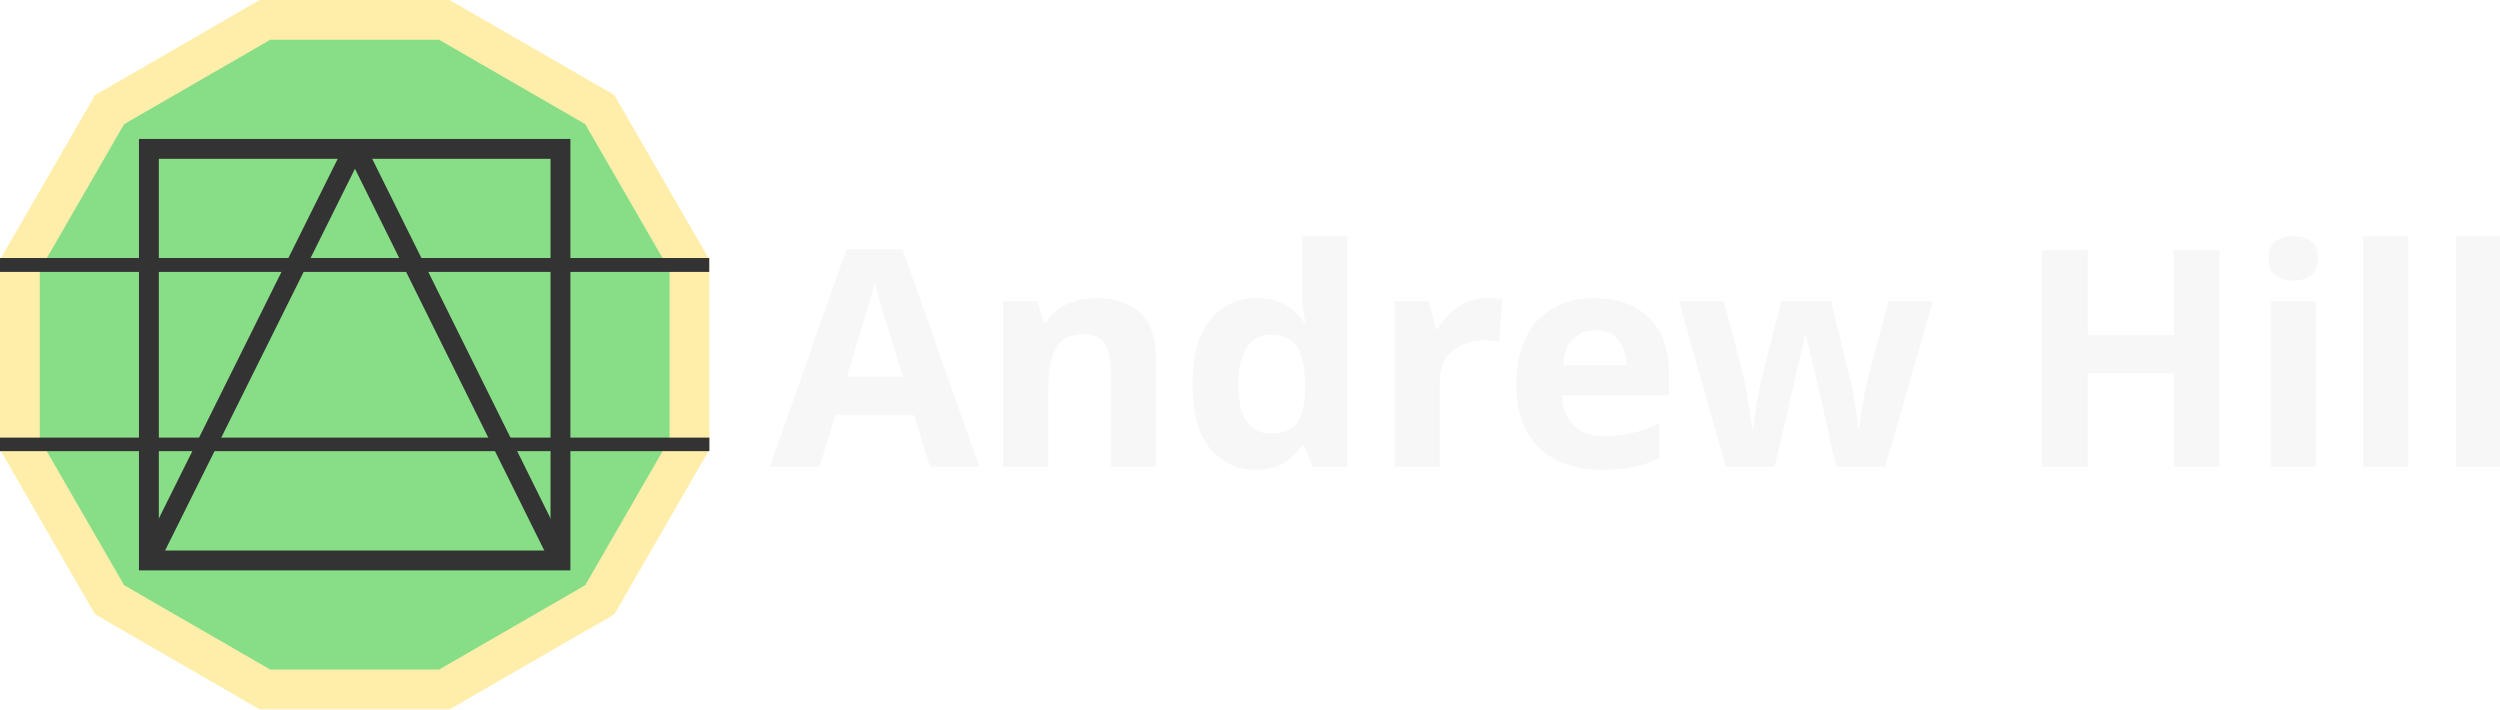
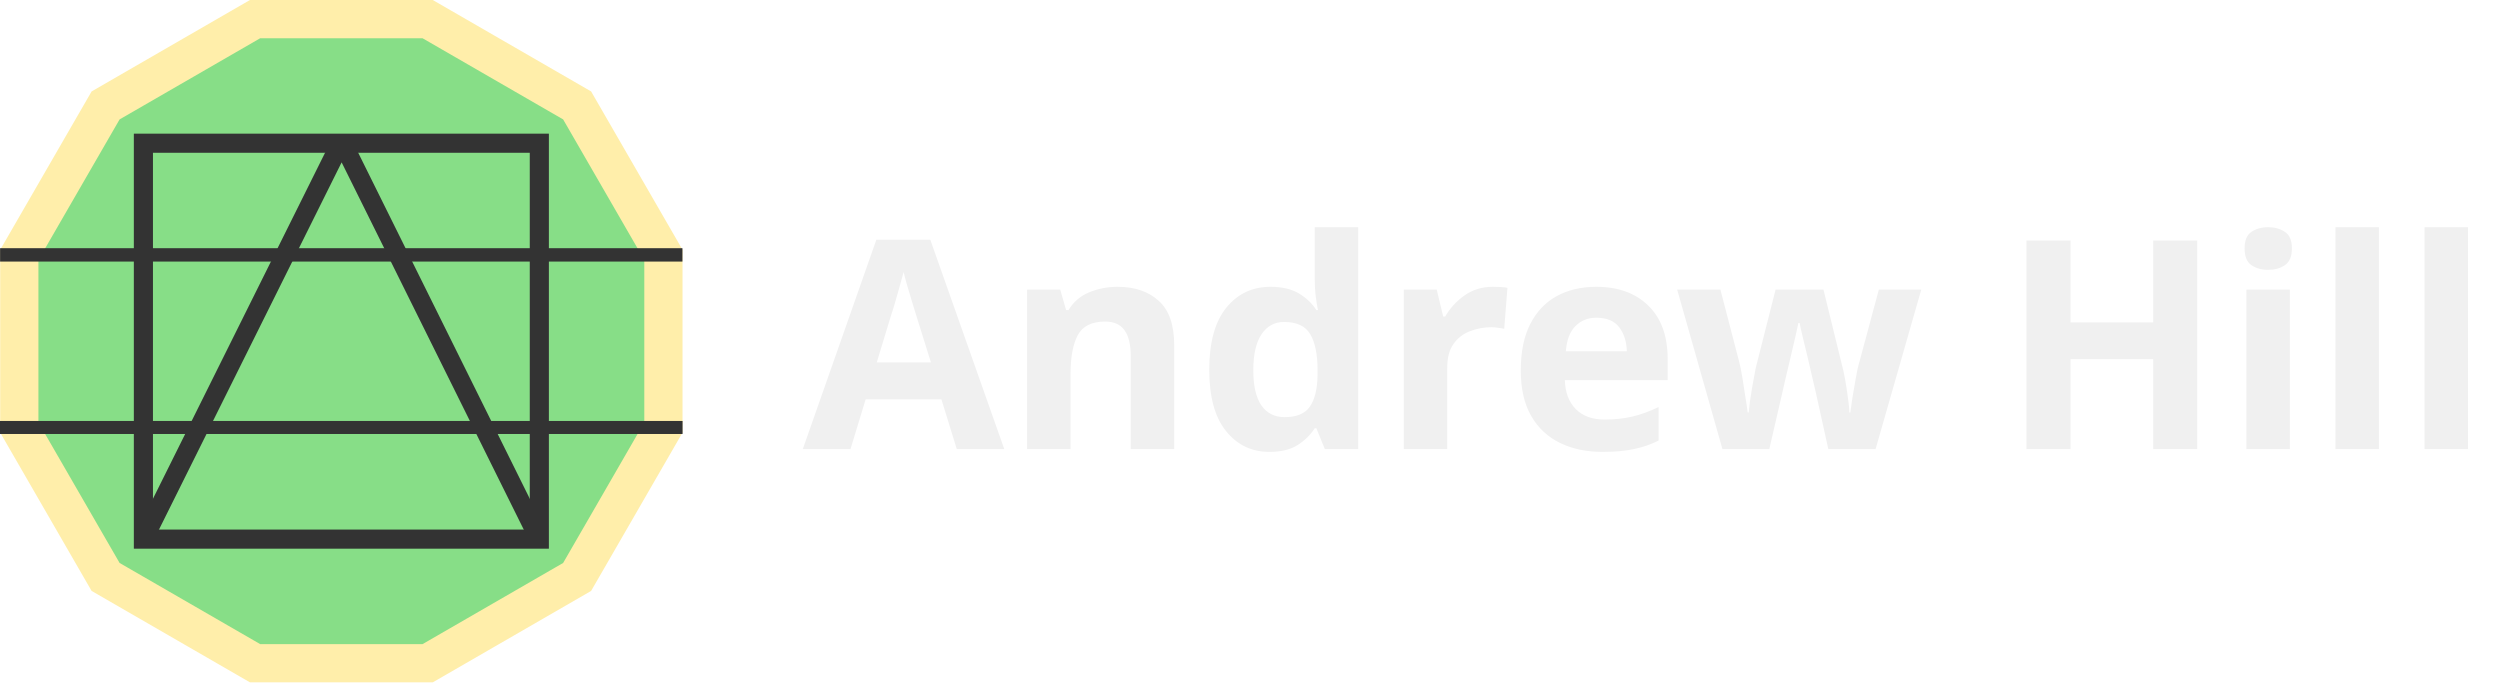
- <svg xmlns="http://www.w3.org/2000/svg" width="185.966mm" height="52.766mm" viewBox="0 0 185.966 52.766" version="1.1" id="svg8">
+ <svg xmlns="http://www.w3.org/2000/svg" width="193.321mm" height="52.766mm" viewBox="0 0 193.321 52.766" version="1.1" id="svg8">
  <defs id="defs2" />
-   <g id="layer1" transform="translate(-150.8987,-237.8532)">
+   <g id="layer1" transform="translate(-150.8851,-237.8532)">
    <path style="fill:#87de87;fill-opacity:1;stroke:#ffeeaa;stroke-width:2.956;stroke-miterlimit:4;stroke-dasharray:none;stroke-dashoffset:0;stroke-opacity:1" id="path838" d="m 202.186,270.909 -6.673,11.558 -11.558,6.673 -13.346,0 -11.558,-6.673 -6.673,-11.558 0,-13.346 6.673,-11.558 11.558,-6.673 13.346,0 11.558,6.673 6.673,11.558 z" />
    <path style="fill:none;stroke:#333333;stroke-width:1.478;stroke-linecap:butt;stroke-linejoin:miter;stroke-miterlimit:4;stroke-dasharray:none;stroke-opacity:1" d="m 161.974,248.928 h 30.616 v 30.615 h -30.616 z" id="path864" />
    <path style="fill:none;stroke:#333333;stroke-width:1.478;stroke-linecap:butt;stroke-linejoin:bevel;stroke-miterlimit:4;stroke-dasharray:none;stroke-opacity:1" d="m 161.983,279.549 15.321,-30.803 15.276,30.803" id="path866" />
    <path style="fill:none;stroke:#333333;stroke-width:1.007;stroke-linecap:butt;stroke-linejoin:miter;stroke-miterlimit:4;stroke-dasharray:none;stroke-opacity:1" d="m 150.885,270.909 h 52.782" id="path868" />
    <path style="fill:none;stroke:#333333;stroke-width:1.034;stroke-linecap:butt;stroke-linejoin:miter;stroke-miterlimit:4;stroke-dasharray:none;stroke-opacity:1" d="m 150.892,257.563 h 52.765" id="path870" />
-     <text xml:space="preserve" style="font-size:22.578px;line-height:1.25;font-family:Lora;-inkscape-font-specification:Lora;letter-spacing:0px;word-spacing:0px;stroke-width:0.265;fill:#f7f7f7;fill-opacity:1;" x="208.172" y="272.578" id="text845">
-       <tspan id="tspan843" x="208.172" y="272.578" style="font-weight:bold;font-size:22.578px;stroke-width:0.265;fill:#f7f7f7;fill-opacity:1;">Andrew Hill</tspan>
+     <text xml:space="preserve" style="font-size:22.578px;line-height:1.25;font-family:Lora;-inkscape-font-specification:Lora;letter-spacing:0px;word-spacing:0px;fill:#f0f0f0;fill-opacity:1;stroke-width:0.265;" x="212.964" y="272.578" id="text845">
+       <tspan id="tspan843" x="212.964" y="272.578" style="font-weight:bold;font-size:22.578px;fill:#f0f0f0;fill-opacity:1;stroke-width:0.265;">Andrew Hill</tspan>
    </text>
  </g>
</svg>
